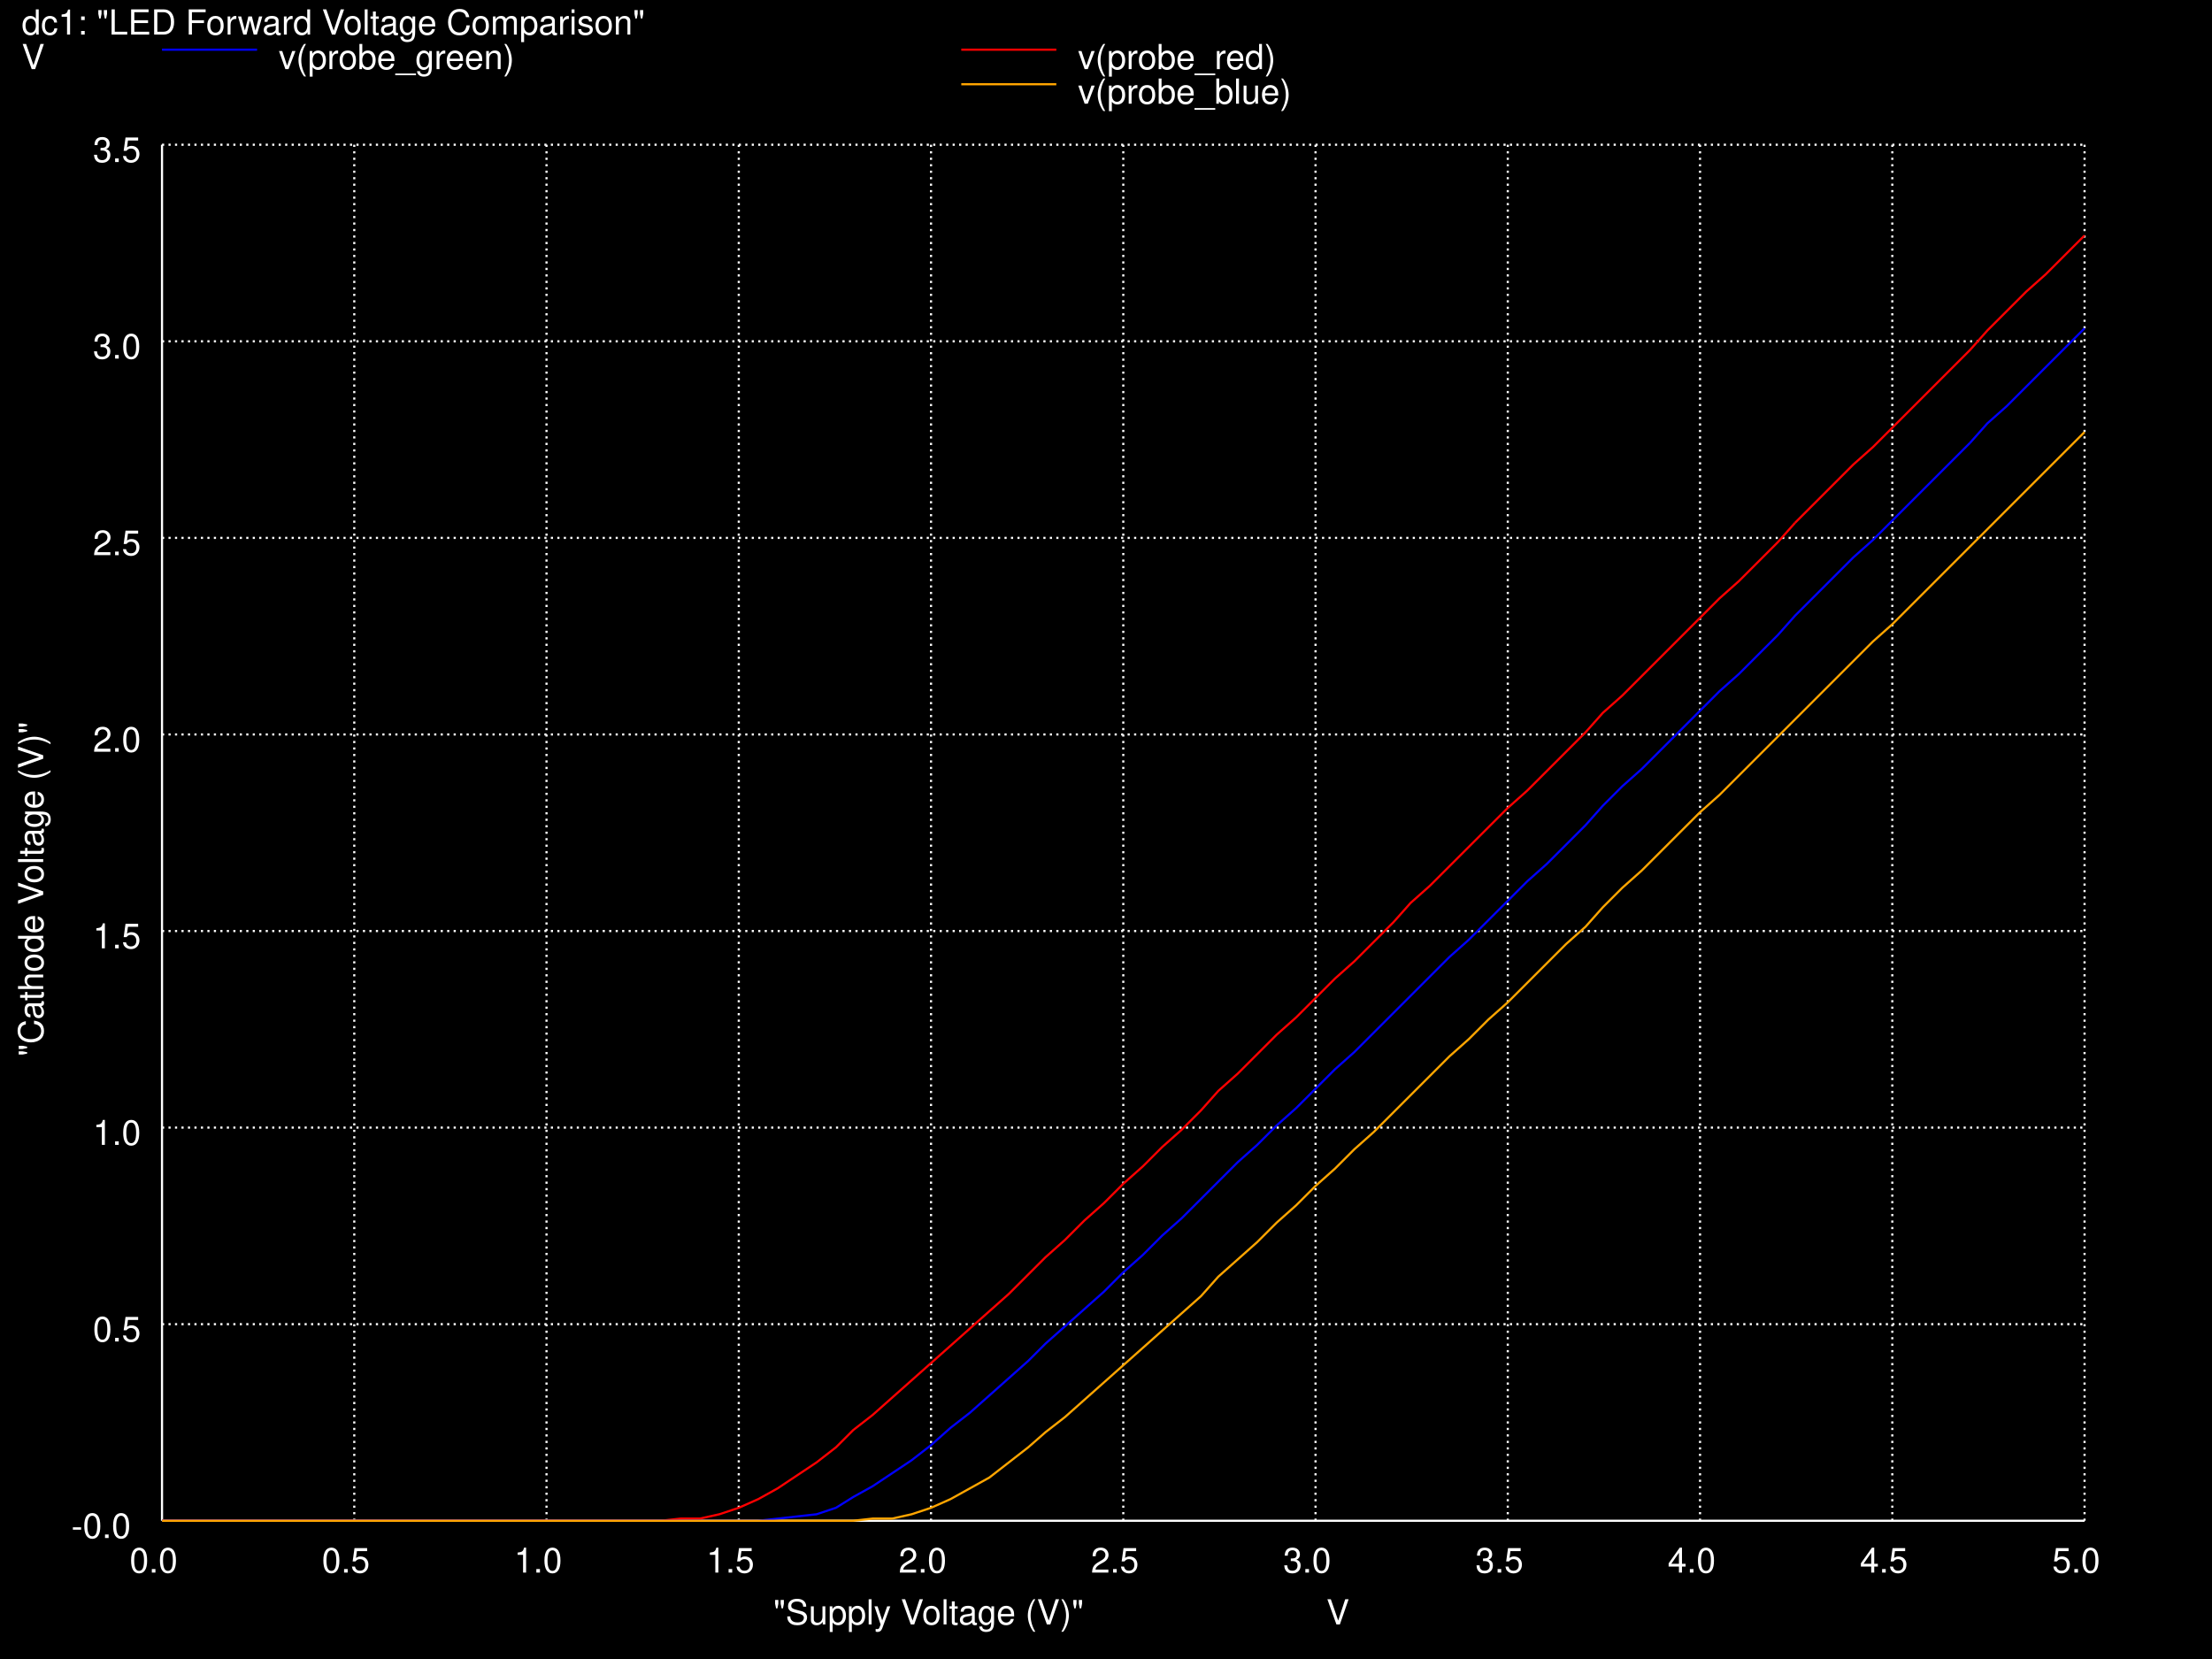
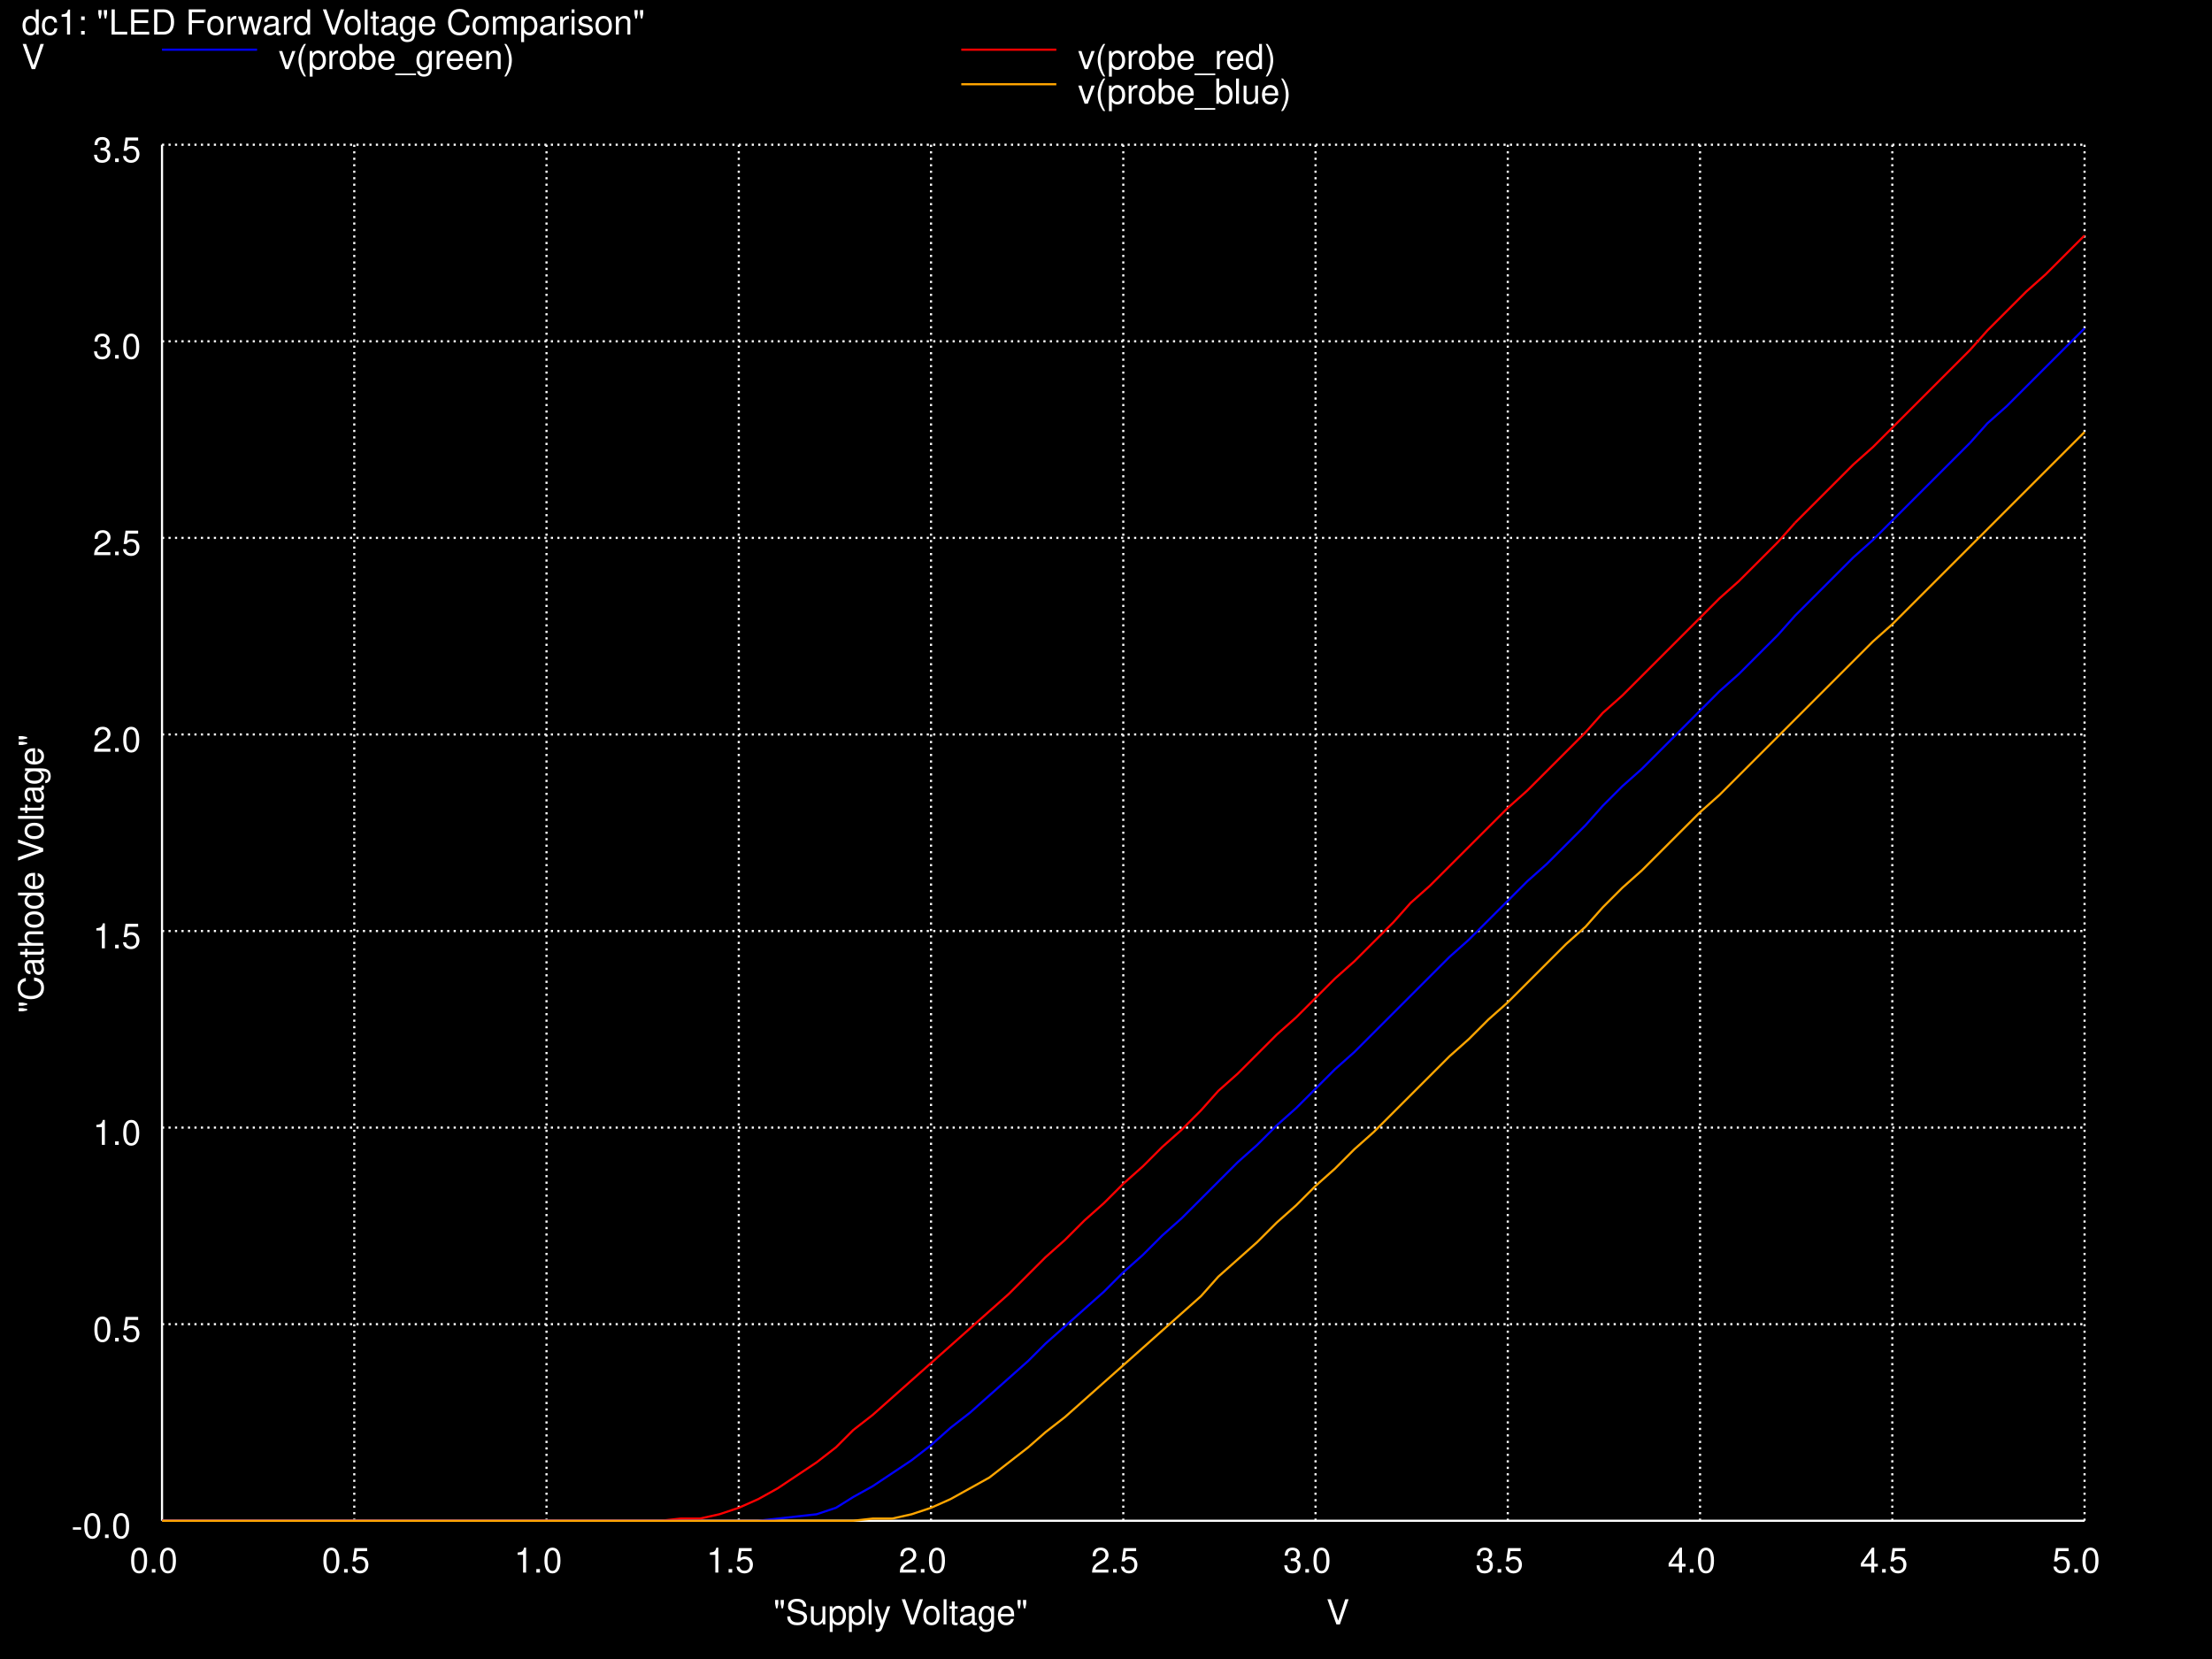
<svg xmlns="http://www.w3.org/2000/svg" version="1.1" width="100%" height="100%" viewBox="0 0 1024 768" style="fill: none; font-family: Helvetica;  font: Helvetica; ">
  <rect x="0" y="0" width="1024" height="768" fill="black" stroke="none" />
  <text stroke="none" fill="white" font-size="16" x="358" y="752">
- "Supply Voltage (V)"
+ "Supply Voltage"
</text>
-   <text transform="rotate(-90, 20, 489)" stroke="none" fill="white" font-size="16" x="20" y="489">
- "Cathode Voltage (V)"
+   <text transform="rotate(-90, 20, 469)" stroke="none" fill="white" font-size="16" x="20" y="469">
+ "Cathode Voltage"
</text>
  <text stroke="none" fill="white" font-size="16" x="10" y="16">
dc1: "LED Forward Voltage Comparison"
</text>
  <path stroke="white" d="M75 704l0 -637" />
  <text stroke="none" fill="white" font-size="16" x="60" y="728">
0.0
</text>
  <path stroke="white" stroke-dasharray="1,2" d="M164 704l0 -637" />
  <text stroke="none" fill="white" font-size="16" x="149" y="728">
0.5
</text>
  <path stroke="white" stroke-dasharray="1,2" d="M253 704l0 -637" />
  <text stroke="none" fill="white" font-size="16" x="238" y="728">
1.0
</text>
  <path stroke="white" stroke-dasharray="1,2" d="M342 704l0 -637" />
  <text stroke="none" fill="white" font-size="16" x="327" y="728">
1.5
</text>
  <path stroke="white" stroke-dasharray="1,2" d="M431 704l0 -637" />
  <text stroke="none" fill="white" font-size="16" x="416" y="728">
2.0
</text>
  <path stroke="white" stroke-dasharray="1,2" d="M520 704l0 -637" />
  <text stroke="none" fill="white" font-size="16" x="505" y="728">
2.5
</text>
  <path stroke="white" stroke-dasharray="1,2" d="M609 704l0 -637" />
  <text stroke="none" fill="white" font-size="16" x="594" y="728">
3.0
</text>
  <path stroke="white" stroke-dasharray="1,2" d="M698 704l0 -637" />
  <text stroke="none" fill="white" font-size="16" x="683" y="728">
3.5
</text>
  <path stroke="white" stroke-dasharray="1,2" d="M787 704l0 -637" />
  <text stroke="none" fill="white" font-size="16" x="772" y="728">
4.0
</text>
  <path stroke="white" stroke-dasharray="1,2" d="M876 704l0 -637" />
  <text stroke="none" fill="white" font-size="16" x="861" y="728">
4.5
</text>
  <path stroke="white" stroke-dasharray="1,2" d="M965 704l0 -637" />
  <text stroke="none" fill="white" font-size="16" x="950" y="728">
5.0
</text>
  <text stroke="none" fill="white" font-size="16" x="614" y="752">
V
</text>
  <path stroke="white" d="M75 704l890 0" />
  <text stroke="none" fill="white" font-size="16" x="33" y="712">
-0.0
</text>
  <path stroke="white" stroke-dasharray="1,2" d="M75 613l890 0" />
  <text stroke="none" fill="white" font-size="16" x="43" y="621">
0.5
</text>
  <path stroke="white" stroke-dasharray="1,2" d="M75 522l890 0" />
  <text stroke="none" fill="white" font-size="16" x="43" y="530">
1.0
</text>
  <path stroke="white" stroke-dasharray="1,2" d="M75 431l890 0" />
  <text stroke="none" fill="white" font-size="16" x="43" y="439">
1.5
</text>
  <path stroke="white" stroke-dasharray="1,2" d="M75 340l890 0" />
  <text stroke="none" fill="white" font-size="16" x="43" y="348">
2.0
</text>
  <path stroke="white" stroke-dasharray="1,2" d="M75 249l890 0" />
  <text stroke="none" fill="white" font-size="16" x="43" y="257">
2.5
</text>
  <path stroke="white" stroke-dasharray="1,2" d="M75 158l890 0" />
  <text stroke="none" fill="white" font-size="16" x="43" y="166">
3.0
</text>
  <path stroke="white" stroke-dasharray="1,2" d="M75 67l890 0" />
  <text stroke="none" fill="white" font-size="16" x="43" y="75">
3.5
</text>
  <text stroke="none" fill="white" font-size="16" x="10" y="32">
V
</text>
  <path stroke="red" d="M445 23l44 0" />
  <text stroke="none" fill="white" font-size="16" x="499" y="32">
v(probe_red)
</text>
  <path stroke="red" d="M75 704l231 0 9 -1 9 0 9 -2 9 -3 9 -4 9 -5 18 -12 9 -7 8 -8 9 -7 63 -56 17 -17 9 -8 9 -9 9 -8 9 -9 9 -8 9 -9 9 -8 9 -9 8 -9 9 -8 18 -18 9 -8 18 -18 9 -8 18 -18 8 -9 9 -8 36 -36 9 -8 27 -27 8 -9 9 -8 45 -45 9 -8 18 -18 8 -9" />
  <path stroke="red" d="M831 242l27 -27 9 -8 45 -45 8 -9 18 -18 9 -8 18 -18" />
  <path stroke="blue" d="M75 23l44 0" />
  <text stroke="none" fill="white" font-size="16" x="129" y="32">
v(probe_green)
</text>
  <path stroke="blue" d="M75 704l276 0 27 -3 9 -3 8 -5 9 -5 18 -12 9 -7 9 -8 9 -7 27 -24 8 -8 27 -24 9 -9 9 -8 9 -9 9 -8 26 -26 9 -8 9 -9 9 -8 18 -18 9 -8 44 -44 9 -8 27 -27 9 -8 18 -18 8 -9 9 -9 9 -8 36 -36 9 -8 18 -18 8 -9 27 -27 9 -8 45 -45" />
  <path stroke="blue" d="M912 205l8 -9 9 -8 36 -36" />
  <path stroke="#FFA500" d="M445 39l44 0" />
  <text stroke="none" fill="white" font-size="16" x="499" y="48">
v(probe_blue)
</text>
  <path stroke="#FFA500" d="M75 704l320 0 9 -1 9 0 9 -2 9 -3 9 -4 18 -10 18 -14 8 -7 9 -7 63 -56 8 -9 18 -16 9 -9 9 -8 9 -9 9 -8 9 -9 9 -8 35 -35 9 -8 9 -9 9 -8 27 -27 9 -8 8 -9 9 -9 9 -8 27 -27 9 -8 71 -71 9 -8 89 -89" />
</svg>
